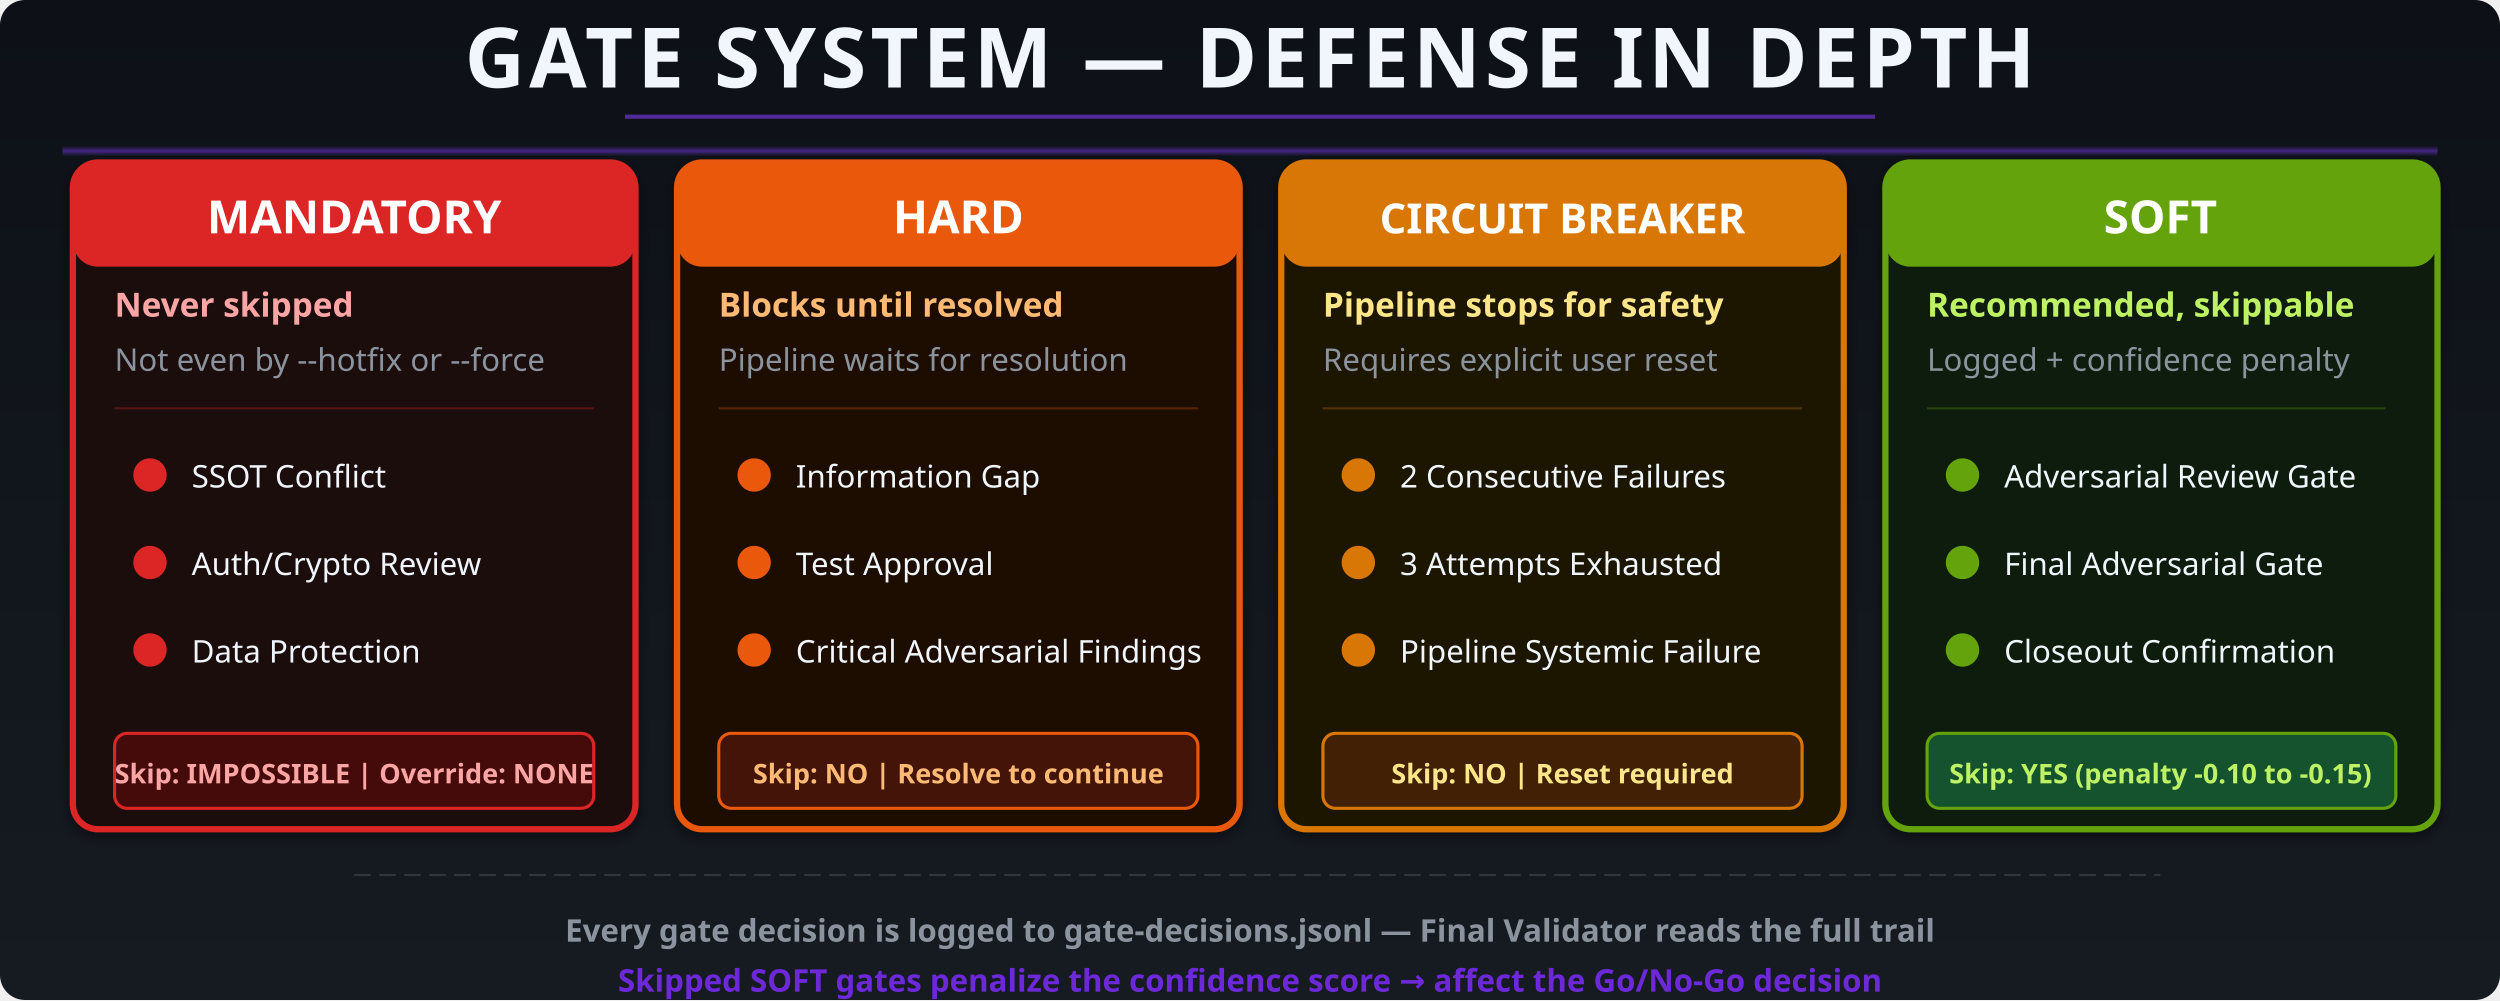
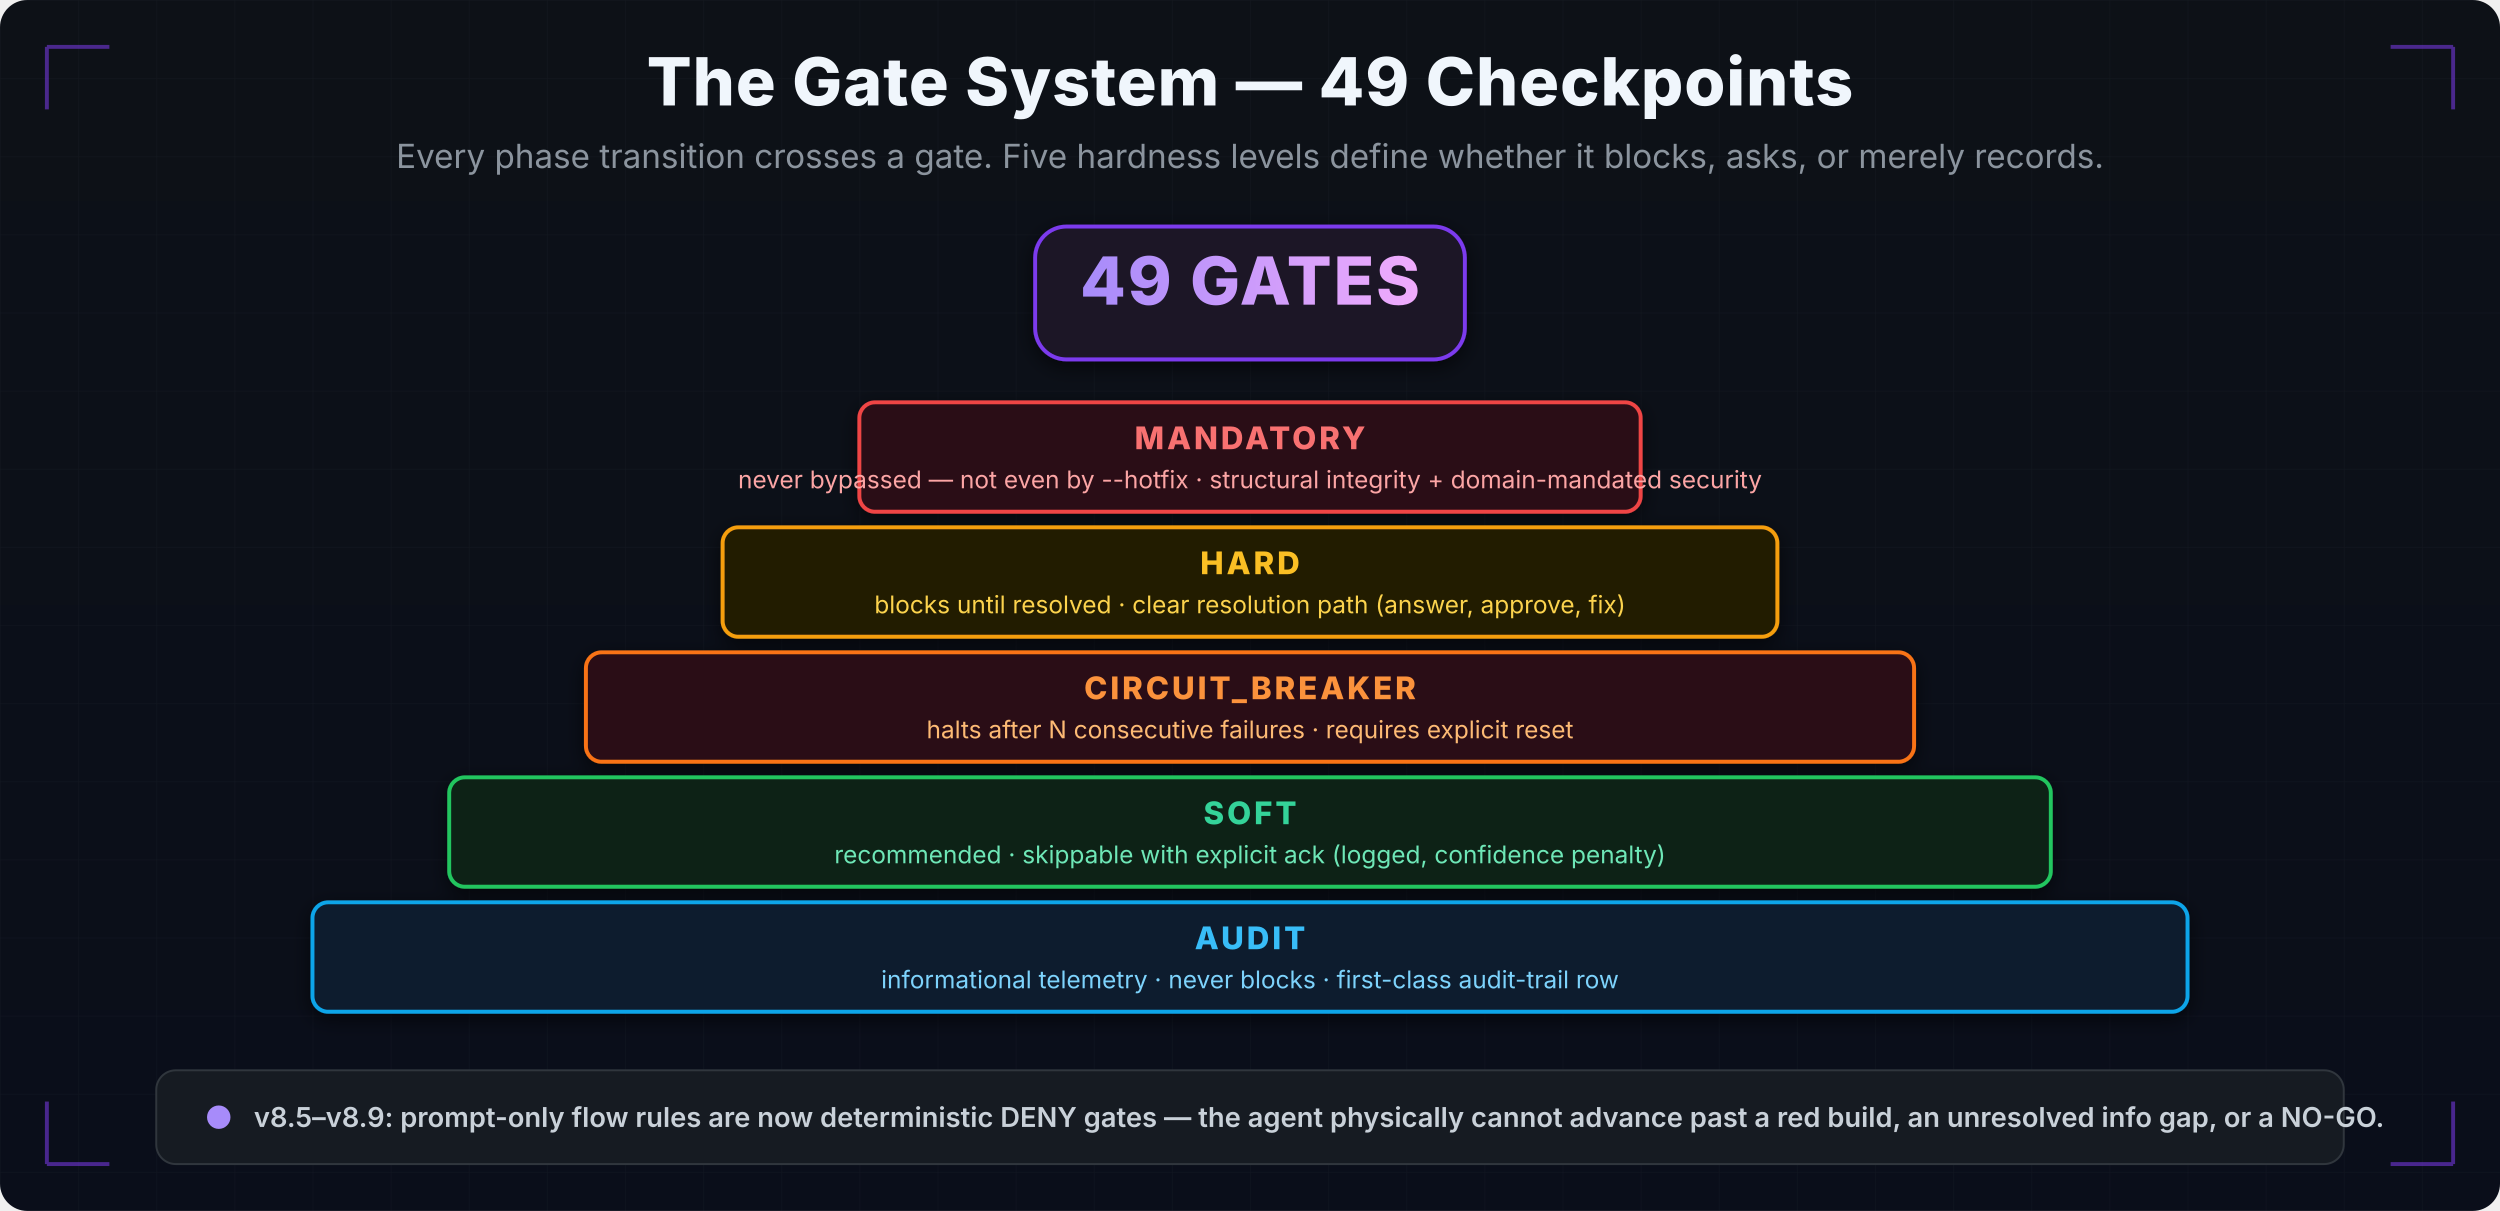
- <svg xmlns="http://www.w3.org/2000/svg" viewBox="0 0 1200 480" width="100%">
+ <svg xmlns="http://www.w3.org/2000/svg" viewBox="0 0 1280 620" width="100%" font-family="'Segoe UI', Inter, system-ui, sans-serif">
  <defs>
-     <linearGradient id="bg3" x1="0" y1="0" x2="0" y2="1">
+     <linearGradient id="bg" x1="0" y1="0" x2="0" y2="1">
      <stop offset="0%" stop-color="#0d1117" />
-       <stop offset="100%" stop-color="#161b22" />
+       <stop offset="100%" stop-color="#0a0e1a" />
    </linearGradient>
-     <radialGradient id="alertPulse" cx="50%" cy="50%" r="50%">
-       <stop offset="0%" stop-color="#dc2626" stop-opacity="0.8">
-         <animate attributeName="stop-opacity" values="0.8;0.2;0.8" dur="1.5s" repeatCount="indefinite" />
-       </stop>
-       <stop offset="100%" stop-color="#dc2626" stop-opacity="0" />
-     </radialGradient>
-     <filter id="s3" x="-20%" y="-20%" width="140%" height="140%">
-       <feDropShadow dx="0" dy="2" stdDeviation="3" flood-color="#000" flood-opacity="0.5" />
+     <pattern id="grid" width="40" height="40" patternUnits="userSpaceOnUse">
+       <path d="M 40 0 L 0 0 0 40" fill="none" stroke="#30363d" stroke-width="0.5" opacity="0.22" />
+     </pattern>
+     <filter id="soft" x="-20%" y="-20%" width="140%" height="140%">
+       <feDropShadow dx="0" dy="3" stdDeviation="5" flood-color="#000" flood-opacity="0.6" />
    </filter>
-     <linearGradient id="scanLine" x1="0" y1="0" x2="0" y2="1">
-       <stop offset="0%" stop-color="#7C3AED" stop-opacity="0" />
-       <stop offset="50%" stop-color="#7C3AED" stop-opacity="0.5" />
-       <stop offset="100%" stop-color="#7C3AED" stop-opacity="0" />
-     </linearGradient>
+     <filter id="glow" x="-50%" y="-50%" width="200%" height="200%">
+       <feGaussianBlur stdDeviation="3" result="b" />
+       <feMerge>
+         <feMergeNode in="b" />
+         <feMergeNode in="SourceGraphic" />
+       </feMerge>
+     </filter>
  </defs>
-   <rect width="1200" height="480" fill="url(#bg3)" rx="12" />
-   <text x="600" y="42" text-anchor="middle" fill="#f0f6fc" font-size="40" font-weight="700" letter-spacing="2" font-family="'Segoe UI',system-ui,sans-serif">GATE SYSTEM — DEFENSE IN DEPTH</text>
-   <line x1="300" y1="56" x2="900" y2="56" stroke="#7C3AED" stroke-width="2" opacity="0.6">
-     <animate attributeName="opacity" values="0.6;1;0.6" dur="3s" repeatCount="indefinite" />
-   </line>
-   <rect x="30" y="70" width="1140" height="5" fill="url(#scanLine)">
-     <animate attributeName="y" values="70;440;70" dur="4s" repeatCount="indefinite" />
-   </rect>
-   <g>
-     <rect x="35" y="78" width="270" height="320" rx="12" fill="url(#alertPulse)" opacity="0.3">
-       <animate attributeName="opacity" values="0.3;0.6;0.3" dur="1.5s" repeatCount="indefinite" />
+   <rect width="1280" height="620" fill="url(#bg)" rx="14" />
+   <rect width="1280" height="620" fill="url(#grid)" rx="14" />
+   <text x="640" y="54" text-anchor="middle" fill="#F0F6FC" font-size="34" font-weight="800" letter-spacing="0.5">The Gate System — 49 Checkpoints</text>
+   <text x="640" y="86" text-anchor="middle" fill="#8B949E" font-size="17">Every phase transition crosses a gate. Five hardness levels define whether it blocks, asks, or merely records.</text>
+   <g transform="translate(640,150)">
+     <rect x="-110" y="-34" width="220" height="68" rx="16" fill="#1a1228" stroke="#7C3AED" stroke-width="2" filter="url(#soft)" />
+     <text x="0" y="6" text-anchor="middle" font-size="34" font-weight="800" fill="url(#tg)" letter-spacing="1">49 GATES</text>
+     <defs>
+       <linearGradient id="tg" x1="0" y1="0" x2="1" y2="0">
+         <stop offset="0%" stop-color="#A78BFA" />
+         <stop offset="100%" stop-color="#F0ABFC" />
+       </linearGradient>
+     </defs>
+   </g>
+   <g filter="url(#soft)">
+     <rect x="440" y="206" width="400" height="56" rx="8" fill="#2a1018" stroke="#EF4444" stroke-width="2">
+       <animate attributeName="stroke-width" values="2;3;2" dur="4s" repeatCount="indefinite" />
    </rect>
-     <rect x="35" y="78" width="270" height="320" rx="12" fill="#1a0a0a" stroke="#dc2626" stroke-width="3" filter="url(#s3)">
-       <animate attributeName="stroke-width" values="3;5;3" dur="1.5s" repeatCount="indefinite" />
-     </rect>
-     <rect x="35" y="78" width="270" height="50" rx="12" fill="#dc2626">
-       <animate attributeName="fill-opacity" values="1;0.85;1" dur="1.5s" repeatCount="indefinite" />
-     </rect>
-     <rect x="35" y="116" width="270" height="4" fill="#dc2626" />
-     <text x="170" y="112" text-anchor="middle" fill="#fff" font-size="22" font-weight="800" font-family="'Segoe UI',system-ui,sans-serif">MANDATORY</text>
-     <text x="55" y="152" fill="#fca5a5" font-size="16" font-weight="700" font-family="'Segoe UI',system-ui,sans-serif">Never skipped</text>
-     <text x="55" y="178" fill="#8b949e" font-size="15" font-family="'Segoe UI',system-ui,sans-serif">Not even by --hotfix or --force</text>
-     <line x1="55" y1="196" x2="285" y2="196" stroke="#dc2626" stroke-width="1" opacity="0.3" />
-     <circle cx="72" cy="228" r="8" fill="#dc2626">
-       <animate attributeName="r" values="8;9;8" dur="2s" repeatCount="indefinite" />
+     <rect x="370" y="270" width="540" height="56" rx="8" fill="#231b06" stroke="#F59E0B" stroke-width="2" />
+     <rect x="300" y="334" width="680" height="56" rx="8" fill="#2a1018" stroke="#F97316" stroke-width="2" />
+     <rect x="230" y="398" width="820" height="56" rx="8" fill="#0c2117" stroke="#22C55E" stroke-width="2" />
+     <rect x="160" y="462" width="960" height="56" rx="8" fill="#0c1a2e" stroke="#0EA5E9" stroke-width="2" />
+   </g>
+   <g text-anchor="middle">
+     <text x="640" y="230" fill="#F87171" font-size="16" font-weight="800" letter-spacing="1.5">MANDATORY</text>
+     <text x="640" y="250" fill="#FCA5A5" font-size="12.5">never bypassed — not even by --hotfix · structural integrity + domain-mandated security</text>
+     <text x="640" y="294" fill="#FBBF24" font-size="16" font-weight="800" letter-spacing="1.5">HARD</text>
+     <text x="640" y="314" fill="#FCD34D" font-size="12.5">blocks until resolved · clear resolution path (answer, approve, fix)</text>
+     <text x="640" y="358" fill="#FB923C" font-size="16" font-weight="800" letter-spacing="1.5">CIRCUIT_BREAKER</text>
+     <text x="640" y="378" fill="#FDBA74" font-size="12.5">halts after N consecutive failures · requires explicit reset</text>
+     <text x="640" y="422" fill="#34D399" font-size="16" font-weight="800" letter-spacing="1.5">SOFT</text>
+     <text x="640" y="442" fill="#6EE7B7" font-size="12.5">recommended · skippable with explicit ack (logged, confidence penalty)</text>
+     <text x="640" y="486" fill="#38BDF8" font-size="16" font-weight="800" letter-spacing="1.5">AUDIT</text>
+     <text x="640" y="506" fill="#7DD3FC" font-size="12.5">informational telemetry · never blocks · first-class audit-trail row</text>
+   </g>
+   <g transform="translate(640,548)">
+     <rect x="-560" y="0" width="1120" height="48" rx="10" fill="#161b22" stroke="#30363d" stroke-width="1" />
+     <circle cx="-528" cy="24" r="6" fill="#A78BFA">
+       <animate attributeName="opacity" values="0.4;1;0.4" dur="2.2s" repeatCount="indefinite" />
    </circle>
-     <text x="92" y="234" fill="#f0f6fc" font-size="15" font-family="'Segoe UI',system-ui,sans-serif">SSOT Conflict</text>
-     <circle cx="72" cy="270" r="8" fill="#dc2626">
-       <animate attributeName="r" values="8;9;8" dur="2s" begin="0.5s" repeatCount="indefinite" />
-     </circle>
-     <text x="92" y="276" fill="#f0f6fc" font-size="15" font-family="'Segoe UI',system-ui,sans-serif">Auth/Crypto Review</text>
-     <circle cx="72" cy="312" r="8" fill="#dc2626">
-       <animate attributeName="r" values="8;9;8" dur="2s" begin="1s" repeatCount="indefinite" />
-     </circle>
-     <text x="92" y="318" fill="#f0f6fc" font-size="15" font-family="'Segoe UI',system-ui,sans-serif">Data Protection</text>
-     <rect x="55" y="352" width="230" height="36" rx="6" fill="#450a0a" stroke="#dc2626" stroke-width="1.5">
-       <animate attributeName="stroke-width" values="1.5;2.5;1.5" dur="2s" repeatCount="indefinite" />
-     </rect>
-     <text x="170" y="376" text-anchor="middle" fill="#fca5a5" font-size="13" font-weight="700" font-family="'Segoe UI',system-ui,sans-serif">Skip: IMPOSSIBLE | Override: NONE</text>
+     <text x="-510" y="29" fill="#C9D1D9" font-size="14" font-weight="600">v8.5–v8.9: prompt-only flow rules are now deterministic DENY gates — the agent physically cannot advance past a red build, an unresolved info gap, or a NO-GO.</text>
  </g>
-   <g>
-     <rect x="325" y="78" width="270" height="320" rx="12" fill="#1a0f00" stroke="#ea580c" stroke-width="3" filter="url(#s3)">
-       <animate attributeName="stroke-width" values="3;4.5;3" dur="2.5s" repeatCount="indefinite" />
-     </rect>
-     <rect x="325" y="78" width="270" height="50" rx="12" fill="#ea580c" />
-     <rect x="325" y="116" width="270" height="4" fill="#ea580c" />
-     <text x="460" y="112" text-anchor="middle" fill="#fff" font-size="22" font-weight="800" font-family="'Segoe UI',system-ui,sans-serif">HARD</text>
-     <text x="345" y="152" fill="#fdba74" font-size="16" font-weight="700" font-family="'Segoe UI',system-ui,sans-serif">Blocks until resolved</text>
-     <text x="345" y="178" fill="#8b949e" font-size="15" font-family="'Segoe UI',system-ui,sans-serif">Pipeline waits for resolution</text>
-     <line x1="345" y1="196" x2="575" y2="196" stroke="#ea580c" stroke-width="1" opacity="0.3" />
-     <circle cx="362" cy="228" r="8" fill="#ea580c">
-       <animate attributeName="r" values="8;9;8" dur="2.2s" repeatCount="indefinite" />
-     </circle>
-     <text x="382" y="234" fill="#f0f6fc" font-size="15" font-family="'Segoe UI',system-ui,sans-serif">Information Gap</text>
-     <circle cx="362" cy="270" r="8" fill="#ea580c">
-       <animate attributeName="r" values="8;9;8" dur="2.2s" begin="0.5s" repeatCount="indefinite" />
-     </circle>
-     <text x="382" y="276" fill="#f0f6fc" font-size="15" font-family="'Segoe UI',system-ui,sans-serif">Test Approval</text>
-     <circle cx="362" cy="312" r="8" fill="#ea580c">
-       <animate attributeName="r" values="8;9;8" dur="2.2s" begin="1s" repeatCount="indefinite" />
-     </circle>
-     <text x="382" y="318" fill="#f0f6fc" font-size="15" font-family="'Segoe UI',system-ui,sans-serif">Critical Adversarial Findings</text>
-     <rect x="345" y="352" width="230" height="36" rx="6" fill="#431407" stroke="#ea580c" stroke-width="1.5">
-       <animate attributeName="stroke-width" values="1.5;2.5;1.5" dur="2.5s" repeatCount="indefinite" />
-     </rect>
-     <text x="460" y="376" text-anchor="middle" fill="#fdba74" font-size="13" font-weight="700" font-family="'Segoe UI',system-ui,sans-serif">Skip: NO | Resolve to continue</text>
+   <g stroke="#7C3AED" stroke-width="2" fill="none" opacity="0.55">
+     <path d="M 24 24 L 24 56 M 24 24 L 56 24" />
+     <path d="M 1256 24 L 1256 56 M 1256 24 L 1224 24" />
+     <path d="M 24 596 L 24 564 M 24 596 L 56 596" />
+     <path d="M 1256 596 L 1256 564 M 1256 596 L 1224 596" />
  </g>
-   <g>
-     <rect x="615" y="78" width="270" height="320" rx="12" fill="#1a1400" stroke="#d97706" stroke-width="3" filter="url(#s3)">
-       <animate attributeName="stroke-width" values="3;4.5;3" dur="3s" repeatCount="indefinite" />
-     </rect>
-     <rect x="615" y="78" width="270" height="50" rx="12" fill="#d97706" />
-     <rect x="615" y="116" width="270" height="4" fill="#d97706" />
-     <text x="750" y="112" text-anchor="middle" fill="#fff" font-size="20" font-weight="800" font-family="'Segoe UI',system-ui,sans-serif">CIRCUIT BREAKER</text>
-     <text x="635" y="152" fill="#fde68a" font-size="16" font-weight="700" font-family="'Segoe UI',system-ui,sans-serif">Pipeline stops for safety</text>
-     <text x="635" y="178" fill="#8b949e" font-size="15" font-family="'Segoe UI',system-ui,sans-serif">Requires explicit user reset</text>
-     <line x1="635" y1="196" x2="865" y2="196" stroke="#d97706" stroke-width="1" opacity="0.3" />
-     <circle cx="652" cy="228" r="8" fill="#d97706">
-       <animate attributeName="r" values="8;9;8" dur="2.5s" repeatCount="indefinite" />
-     </circle>
-     <text x="672" y="234" fill="#f0f6fc" font-size="15" font-family="'Segoe UI',system-ui,sans-serif">2 Consecutive Failures</text>
-     <circle cx="652" cy="270" r="8" fill="#d97706">
-       <animate attributeName="r" values="8;9;8" dur="2.5s" begin="0.5s" repeatCount="indefinite" />
-     </circle>
-     <text x="672" y="276" fill="#f0f6fc" font-size="15" font-family="'Segoe UI',system-ui,sans-serif">3 Attempts Exhausted</text>
-     <circle cx="652" cy="312" r="8" fill="#d97706">
-       <animate attributeName="r" values="8;9;8" dur="2.5s" begin="1s" repeatCount="indefinite" />
-     </circle>
-     <text x="672" y="318" fill="#f0f6fc" font-size="15" font-family="'Segoe UI',system-ui,sans-serif">Pipeline Systemic Failure</text>
-     <rect x="635" y="352" width="230" height="36" rx="6" fill="#422006" stroke="#d97706" stroke-width="1.5">
-       <animate attributeName="stroke-width" values="1.5;2.5;1.5" dur="3s" repeatCount="indefinite" />
-     </rect>
-     <text x="750" y="376" text-anchor="middle" fill="#fde68a" font-size="13" font-weight="700" font-family="'Segoe UI',system-ui,sans-serif">Skip: NO | Reset required</text>
-   </g>
-   <g>
-     <rect x="905" y="78" width="265" height="320" rx="12" fill="#0a1a0a" stroke="#65a30d" stroke-width="3" filter="url(#s3)">
-       <animate attributeName="stroke-width" values="3;4;3" dur="4s" repeatCount="indefinite" />
-     </rect>
-     <rect x="905" y="78" width="265" height="50" rx="12" fill="#65a30d" />
-     <rect x="905" y="116" width="265" height="4" fill="#65a30d" />
-     <text x="1037" y="112" text-anchor="middle" fill="#fff" font-size="22" font-weight="800" font-family="'Segoe UI',system-ui,sans-serif">SOFT</text>
-     <text x="925" y="152" fill="#bef264" font-size="16" font-weight="700" font-family="'Segoe UI',system-ui,sans-serif">Recommended, skippable</text>
-     <text x="925" y="178" fill="#8b949e" font-size="15" font-family="'Segoe UI',system-ui,sans-serif">Logged + confidence penalty</text>
-     <line x1="925" y1="196" x2="1145" y2="196" stroke="#65a30d" stroke-width="1" opacity="0.3" />
-     <circle cx="942" cy="228" r="8" fill="#65a30d">
-       <animate attributeName="r" values="8;9;8" dur="3s" repeatCount="indefinite" />
-     </circle>
-     <text x="962" y="234" fill="#f0f6fc" font-size="15" font-family="'Segoe UI',system-ui,sans-serif">Adversarial Review Gate</text>
-     <circle cx="942" cy="270" r="8" fill="#65a30d">
-       <animate attributeName="r" values="8;9;8" dur="3s" begin="0.7s" repeatCount="indefinite" />
-     </circle>
-     <text x="962" y="276" fill="#f0f6fc" font-size="15" font-family="'Segoe UI',system-ui,sans-serif">Final Adversarial Gate</text>
-     <circle cx="942" cy="312" r="8" fill="#65a30d">
-       <animate attributeName="r" values="8;9;8" dur="3s" begin="1.4s" repeatCount="indefinite" />
-     </circle>
-     <text x="962" y="318" fill="#f0f6fc" font-size="15" font-family="'Segoe UI',system-ui,sans-serif">Closeout Confirmation</text>
-     <rect x="925" y="352" width="225" height="36" rx="6" fill="#14532d" stroke="#65a30d" stroke-width="1.5">
-       <animate attributeName="stroke-width" values="1.5;2.2;1.5" dur="4s" repeatCount="indefinite" />
-     </rect>
-     <text x="1037" y="376" text-anchor="middle" fill="#bef264" font-size="13" font-weight="700" font-family="'Segoe UI',system-ui,sans-serif">Skip: YES (penalty -0.10 to -0.15)</text>
-   </g>
-   <line x1="170" y1="420" x2="1037" y2="420" stroke="#30363d" stroke-width="1" stroke-dasharray="8,4">
-     <animate attributeName="stroke-dashoffset" values="0;-12" dur="1s" repeatCount="indefinite" />
-   </line>
-   <text x="600" y="452" text-anchor="middle" fill="#8b949e" font-size="15" font-weight="600" font-family="'Segoe UI',system-ui,sans-serif">Every gate decision is logged to gate-decisions.jsonl — Final Validator reads the full trail</text>
-   <text x="600" y="476" text-anchor="middle" fill="#6d28d9" font-size="15" font-weight="600" font-family="'Segoe UI',system-ui,sans-serif">Skipped SOFT gates penalize the confidence score → affect the Go/No-Go decision</text>
</svg>
